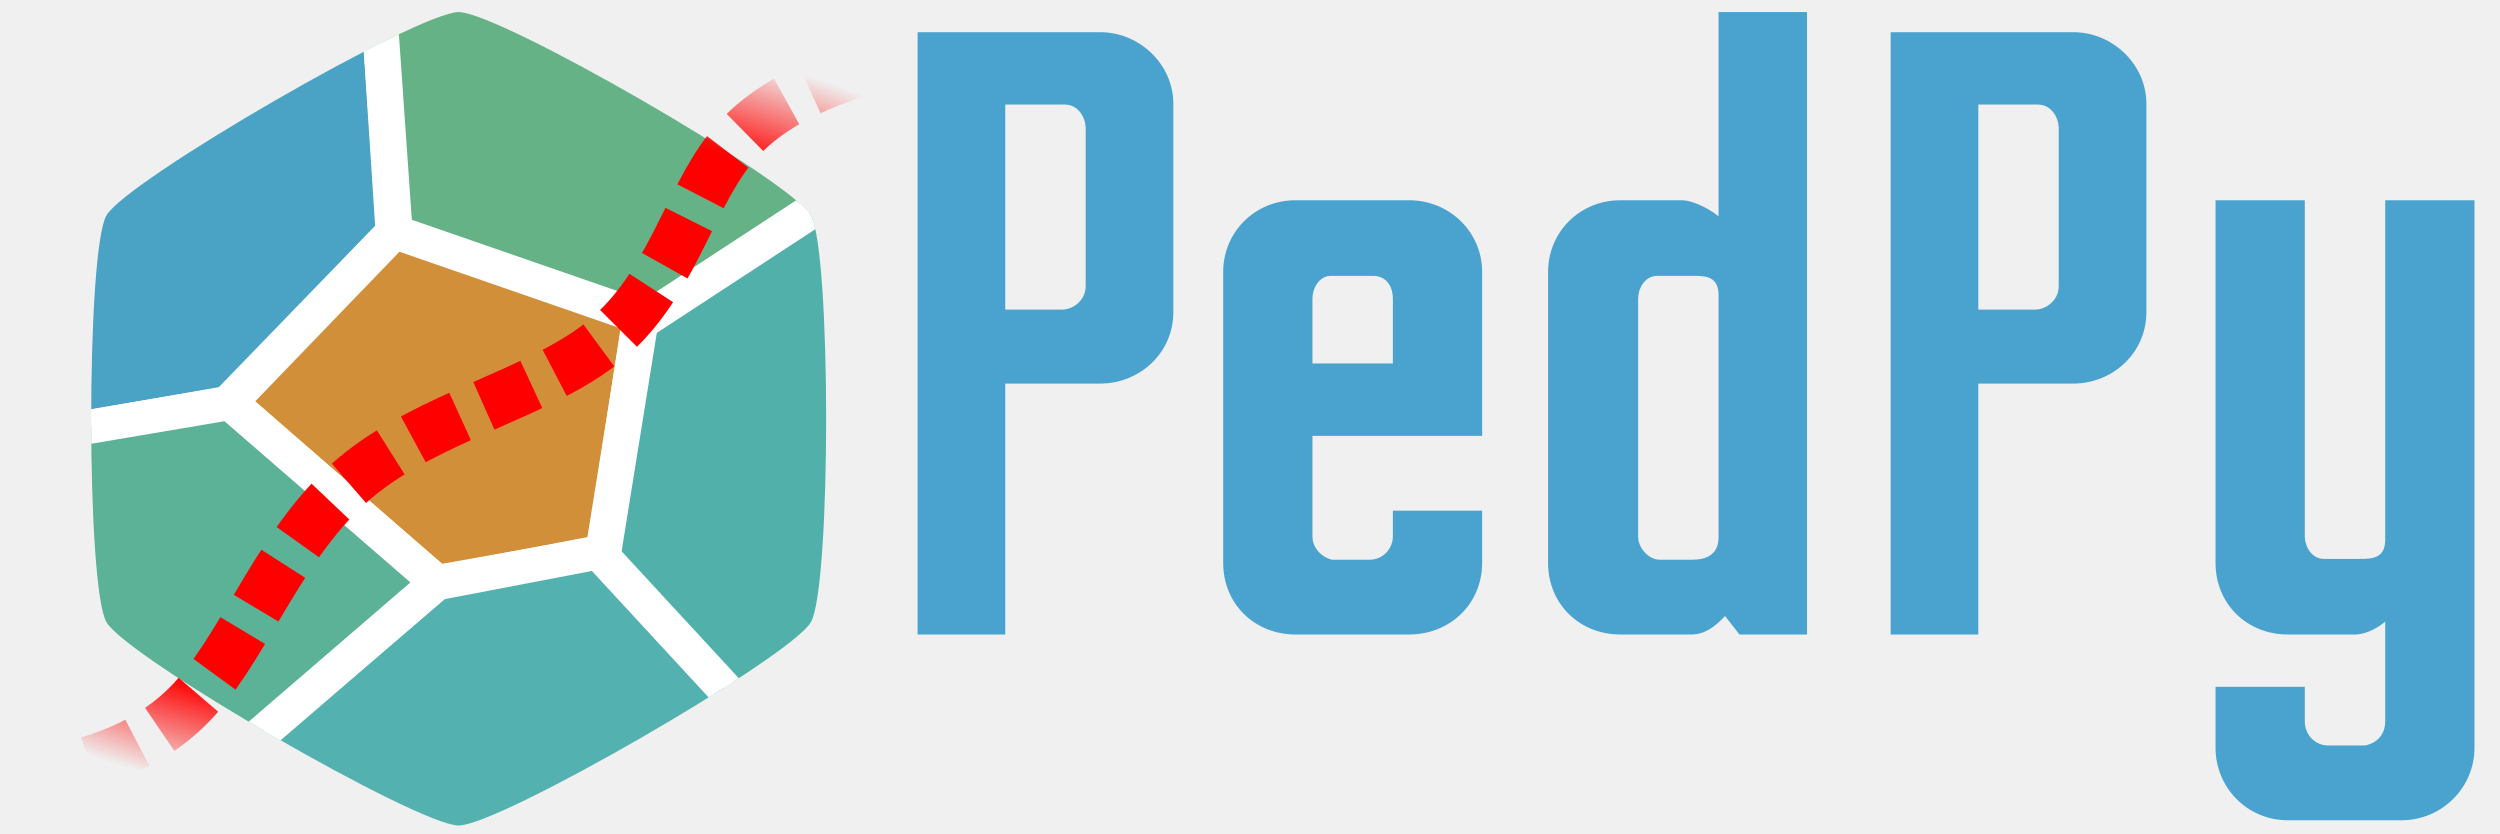
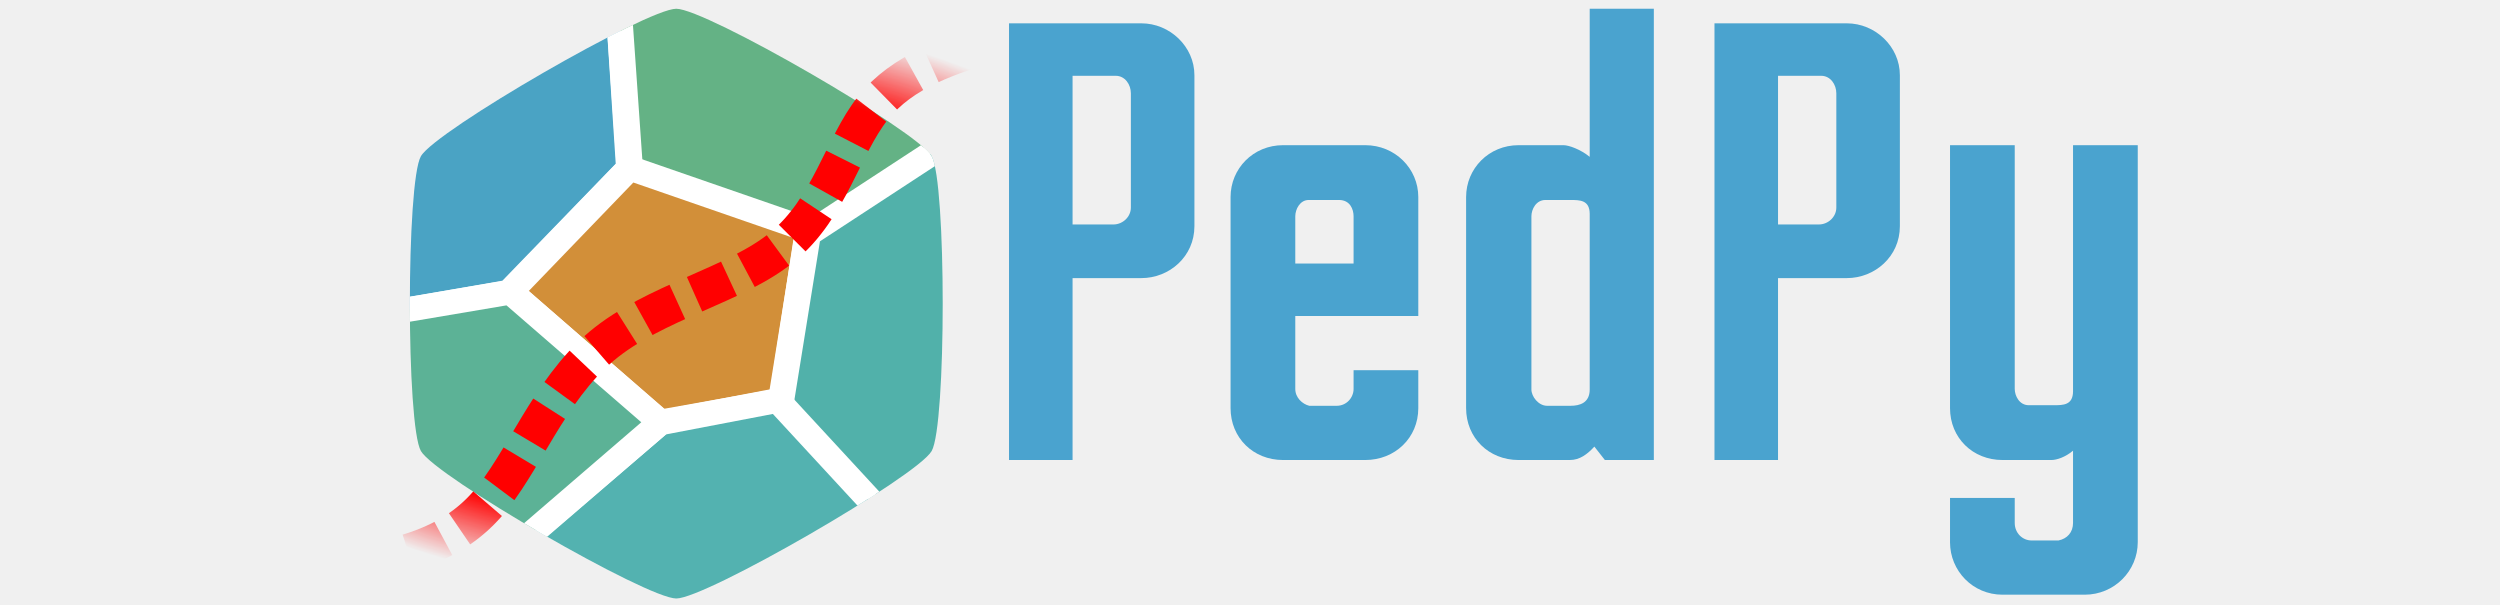
- <svg xmlns="http://www.w3.org/2000/svg" xmlns:xlink="http://www.w3.org/1999/xlink" version="1.1" id="svg2985" width="1200" height="400" viewBox="0 0 1200 400" xml:space="preserve">
+ <svg xmlns="http://www.w3.org/2000/svg" xmlns:xlink="http://www.w3.org/1999/xlink" version="1.1" id="svg2985" width="1200" height="290" viewBox="0 0 1200 400" xml:space="preserve">
  <defs id="defs2989">
    <rect x="431.049" y="7.385" width="1055.205" height="385.138" id="rect21025" />
    <clipPath clipPathUnits="userSpaceOnUse" id="clipPath8133">
      <path style="display:inline;fill:none;fill-rule:evenodd;stroke:#ff0d0d;stroke-width:10" id="path8135" transform="matrix(0.496794,0,0,0.5271179,140.0449,-26.4414)" d="m 282.657,159.664 c 9.855,17.07 9.855,180.037 0,197.107 -9.855,17.07 -150.989,98.553 -170.699,98.553 -19.711,0 -160.844,-81.483 -170.699,-98.553 -9.855,-17.07 -9.855,-180.037 0,-197.107 9.855,-17.07 150.989,-98.553 170.699,-98.553 19.711,0 160.844,81.483 170.699,98.553 z" />
    </clipPath>
    <radialGradient xlink:href="#linearGradient2009" id="radialGradient2011" cx="200.022" cy="200.009" fx="200.022" fy="200.009" r="200.18" gradientTransform="matrix(1.703537,-0.0025388,0.01708593,0.9497217,-144.7594,10.41121)" gradientUnits="userSpaceOnUse" />
    <linearGradient id="linearGradient2009">
      <stop style="stop-color:#ff0000;stop-opacity:1;" offset="0.766" id="stop2005" />
      <stop style="stop-color:#ff0000;stop-opacity:0;" offset="1" id="stop2007" />
    </linearGradient>
    <clipPath clipPathUnits="userSpaceOnUse" id="clipPath8133-5">
      <path style="display:inline;fill:none;fill-rule:evenodd;stroke:#ff0d0d;stroke-width:10" id="path8135-3" transform="matrix(0.496794,0,0,0.5271179,140.0449,-26.4414)" d="m 282.657,159.664 c 9.855,17.07 9.855,180.037 0,197.107 -9.855,17.07 -150.989,98.553 -170.699,98.553 -19.711,0 -160.844,-81.483 -170.699,-98.553 -9.855,-17.07 -9.855,-180.037 0,-197.107 9.855,-17.07 150.989,-98.553 170.699,-98.553 19.711,0 160.844,81.483 170.699,98.553 z" />
    </clipPath>
  </defs>
  <g aria-label="PedPy" transform="matrix(1.158009,0,0,1.158009,-81.86622,-49.60857)" id="text21023" style="font-weight:600;font-size:333.333px;line-height:1.25;font-family:Ampero;-inkscape-font-specification:'Ampero Semi-Bold';white-space:pre;shape-inside:url(#rect21025);display:inline;stroke-width:8.693">
    <path d="m 451.049,305.844 h 36.333 v -104 h 39.333 c 16,0 30.333,-12.333 30.333,-29.667 V 85.844 c 0,-16.333 -14,-29.667 -30.333,-29.667 H 451.049 Z M 512.049,86.177 c 5.333,0 8.667,5 8.667,10 v 65.333 c 0,5.333 -4.667,9.667 -10,9.667 H 487.382 V 86.177 Z" style="fill:#4aa3cf" id="path1526" />
    <path d="m 648.048,254.51 v 10.667 c 0,5 -4,9.667 -9.667,9.667 H 622.715 c -4,-1 -8,-4.667 -8,-9.667 v -41.667 h 70.333 v -68 c 0,-16.333 -13.333,-29.667 -30.333,-29.667 h -47 c -17,0 -30,13.333 -30,29.667 v 120.667 c 0,17 13,29.667 30,29.667 h 47 c 17,0 30.333,-12.667 30.333,-29.667 v -21.667 z m -33.333,-88 c 0,-4 2.667,-9.333 7.667,-9.333 h 17.333 c 6.333,0 8.333,5.333 8.333,9.333 v 27 h -33.333 z" style="fill:#4aa3cf" id="path1528" />
    <path d="m 783.048,47.844 v 84.667 c -5.333,-4.333 -12,-6.667 -15,-6.667 h -25.667 c -17,0 -30,13.333 -30,29.667 v 120.667 c 0,17 13,29.667 30,29.667 h 29.333 c 5.667,0 10,-3.333 14,-7.667 l 6,7.667 h 28 V 47.844 Z m -33.333,118.667 c 0,-4 2.667,-9.333 8,-9.333 h 14.333 c 5.333,0 11,0 11,8 v 100.333 c 0,7.667 -5.667,9.333 -11,9.333 h -13.333 c -5,0 -9,-5.333 -9,-9.333 z" style="fill:#4aa3cf" id="path1530" />
    <path d="m 854.381,305.844 h 36.333 v -104 h 39.333 c 16,0 30.333,-12.333 30.333,-29.667 V 85.844 c 0,-16.333 -14,-29.667 -30.333,-29.667 H 854.381 Z M 915.381,86.177 c 5.333,0 8.667,5 8.667,10 v 65.333 c 0,5.333 -4.667,9.667 -10,9.667 H 890.715 V 86.177 Z" style="fill:#4aa3cf" id="path1532" />
    <path d="m 1059.381,125.844 v 140.667 c 0,8 -5.667,8 -11,8 h -14.333 c -5.333,0 -8,-5.333 -8,-9.333 v -139.333 h -37 v 150.333 c 0,17 13,29.667 30,29.667 h 28 c 3,0 8,-1.667 12.333,-5.333 v 41.333 c 0,5.333 -3.333,9 -8.333,10 h -15.333 c -5.333,0 -9.667,-4.333 -9.667,-10 v -14.333 h -37 v 25.333 c 0,16.333 13,30 30,30 h 47 c 17,0 30.333,-13.667 30.333,-30 V 125.844 Z" style="fill:#4aa3cf" id="path1534" />
  </g>
  <g id="g1693" transform="translate(20.16115,1.020248)">
    <g id="layer4" style="display:inline;stroke-width:8.693;stroke-dasharray:none" transform="matrix(1.993691,0,0,1.878998,-190.0947,-6.068967)" clip-path="url(#clipPath8133-5)">
      <path style="display:inline;fill:#4aa3c4;fill-opacity:1;stroke:#ffffff;stroke-width:8.693;stroke-linecap:butt;stroke-linejoin:miter;stroke-dasharray:none;stroke-opacity:1" d="M 53.803,0.139 87.01,115.419 140.133,105.61 180.004,61.947 176.196,0.051 Z" id="path3276" />
      <path style="fill:#64b285;fill-opacity:1;stroke:#ffffff;stroke-width:8.693;stroke-linecap:butt;stroke-linejoin:miter;stroke-dasharray:none;stroke-opacity:1" d="m 176.152,-0.181 4.068,61.904 49.826,38.425 59.583,-49.763 -7.975,-50.425 z" id="path6672" />
      <path style="fill:#d28f39;fill-opacity:1;stroke:#ffffff;stroke-width:8.693;stroke-linecap:butt;stroke-linejoin:miter;stroke-dasharray:none;stroke-opacity:1" d="m 180.152,61.908 59.286,21.783 -8.681,60.064 -40.52,7.649 -49.662,-45.938 z" id="path9375" />
      <path style="fill:#51b1aa;fill-opacity:1;stroke:#ffffff;stroke-width:8.693;stroke-linecap:butt;stroke-linejoin:miter;stroke-dasharray:none;stroke-opacity:1" d="m 239.351,85.216 50.304,-34.911 35.007,37.475 -4.721,65.96 -45.821,41.5 -44.656,-44.903 z" id="path16569" />
      <path style="fill:#53b2b0;fill-opacity:1;stroke:#ffffff;stroke-width:8.693;stroke-linecap:butt;stroke-linejoin:miter;stroke-dasharray:none;stroke-opacity:1" d="m 114.555,231.86 157.482,4.672 2.395,-40.954 -45.083,-51.802 -39.114,7.946 -80.559,73.051 z" id="path33145" />
      <path style="fill:#5cb296;fill-opacity:1;stroke:#ffffff;stroke-width:8.693;stroke-linecap:butt;stroke-linejoin:miter;stroke-dasharray:none;stroke-opacity:1" d="m 109.543,225.419 80.932,-73.934 -49.848,-45.859 -53.723,9.649 -8.253,18.62 2.063,72.496 z" id="path34320" />
    </g>
    <path style="display:inline;fill:none;stroke:url(#radialGradient2011);stroke-width:25;stroke-linecap:butt;stroke-linejoin:miter;stroke-dasharray:25, 12.5;stroke-dashoffset:0;stroke-opacity:1" d="m -13.846,373.447 c 31.905,-6.359 63.809,-12.718 88.127,-40.065 24.319,-27.347 41.052,-75.68 76.244,-105.192 35.192,-29.512 88.839,-40.2 119.939,-65.901 31.1,-25.701 39.653,-66.415 59.588,-91.592 19.934,-25.177 51.248,-34.816 82.562,-44.455" id="path2001" />
  </g>
</svg>
